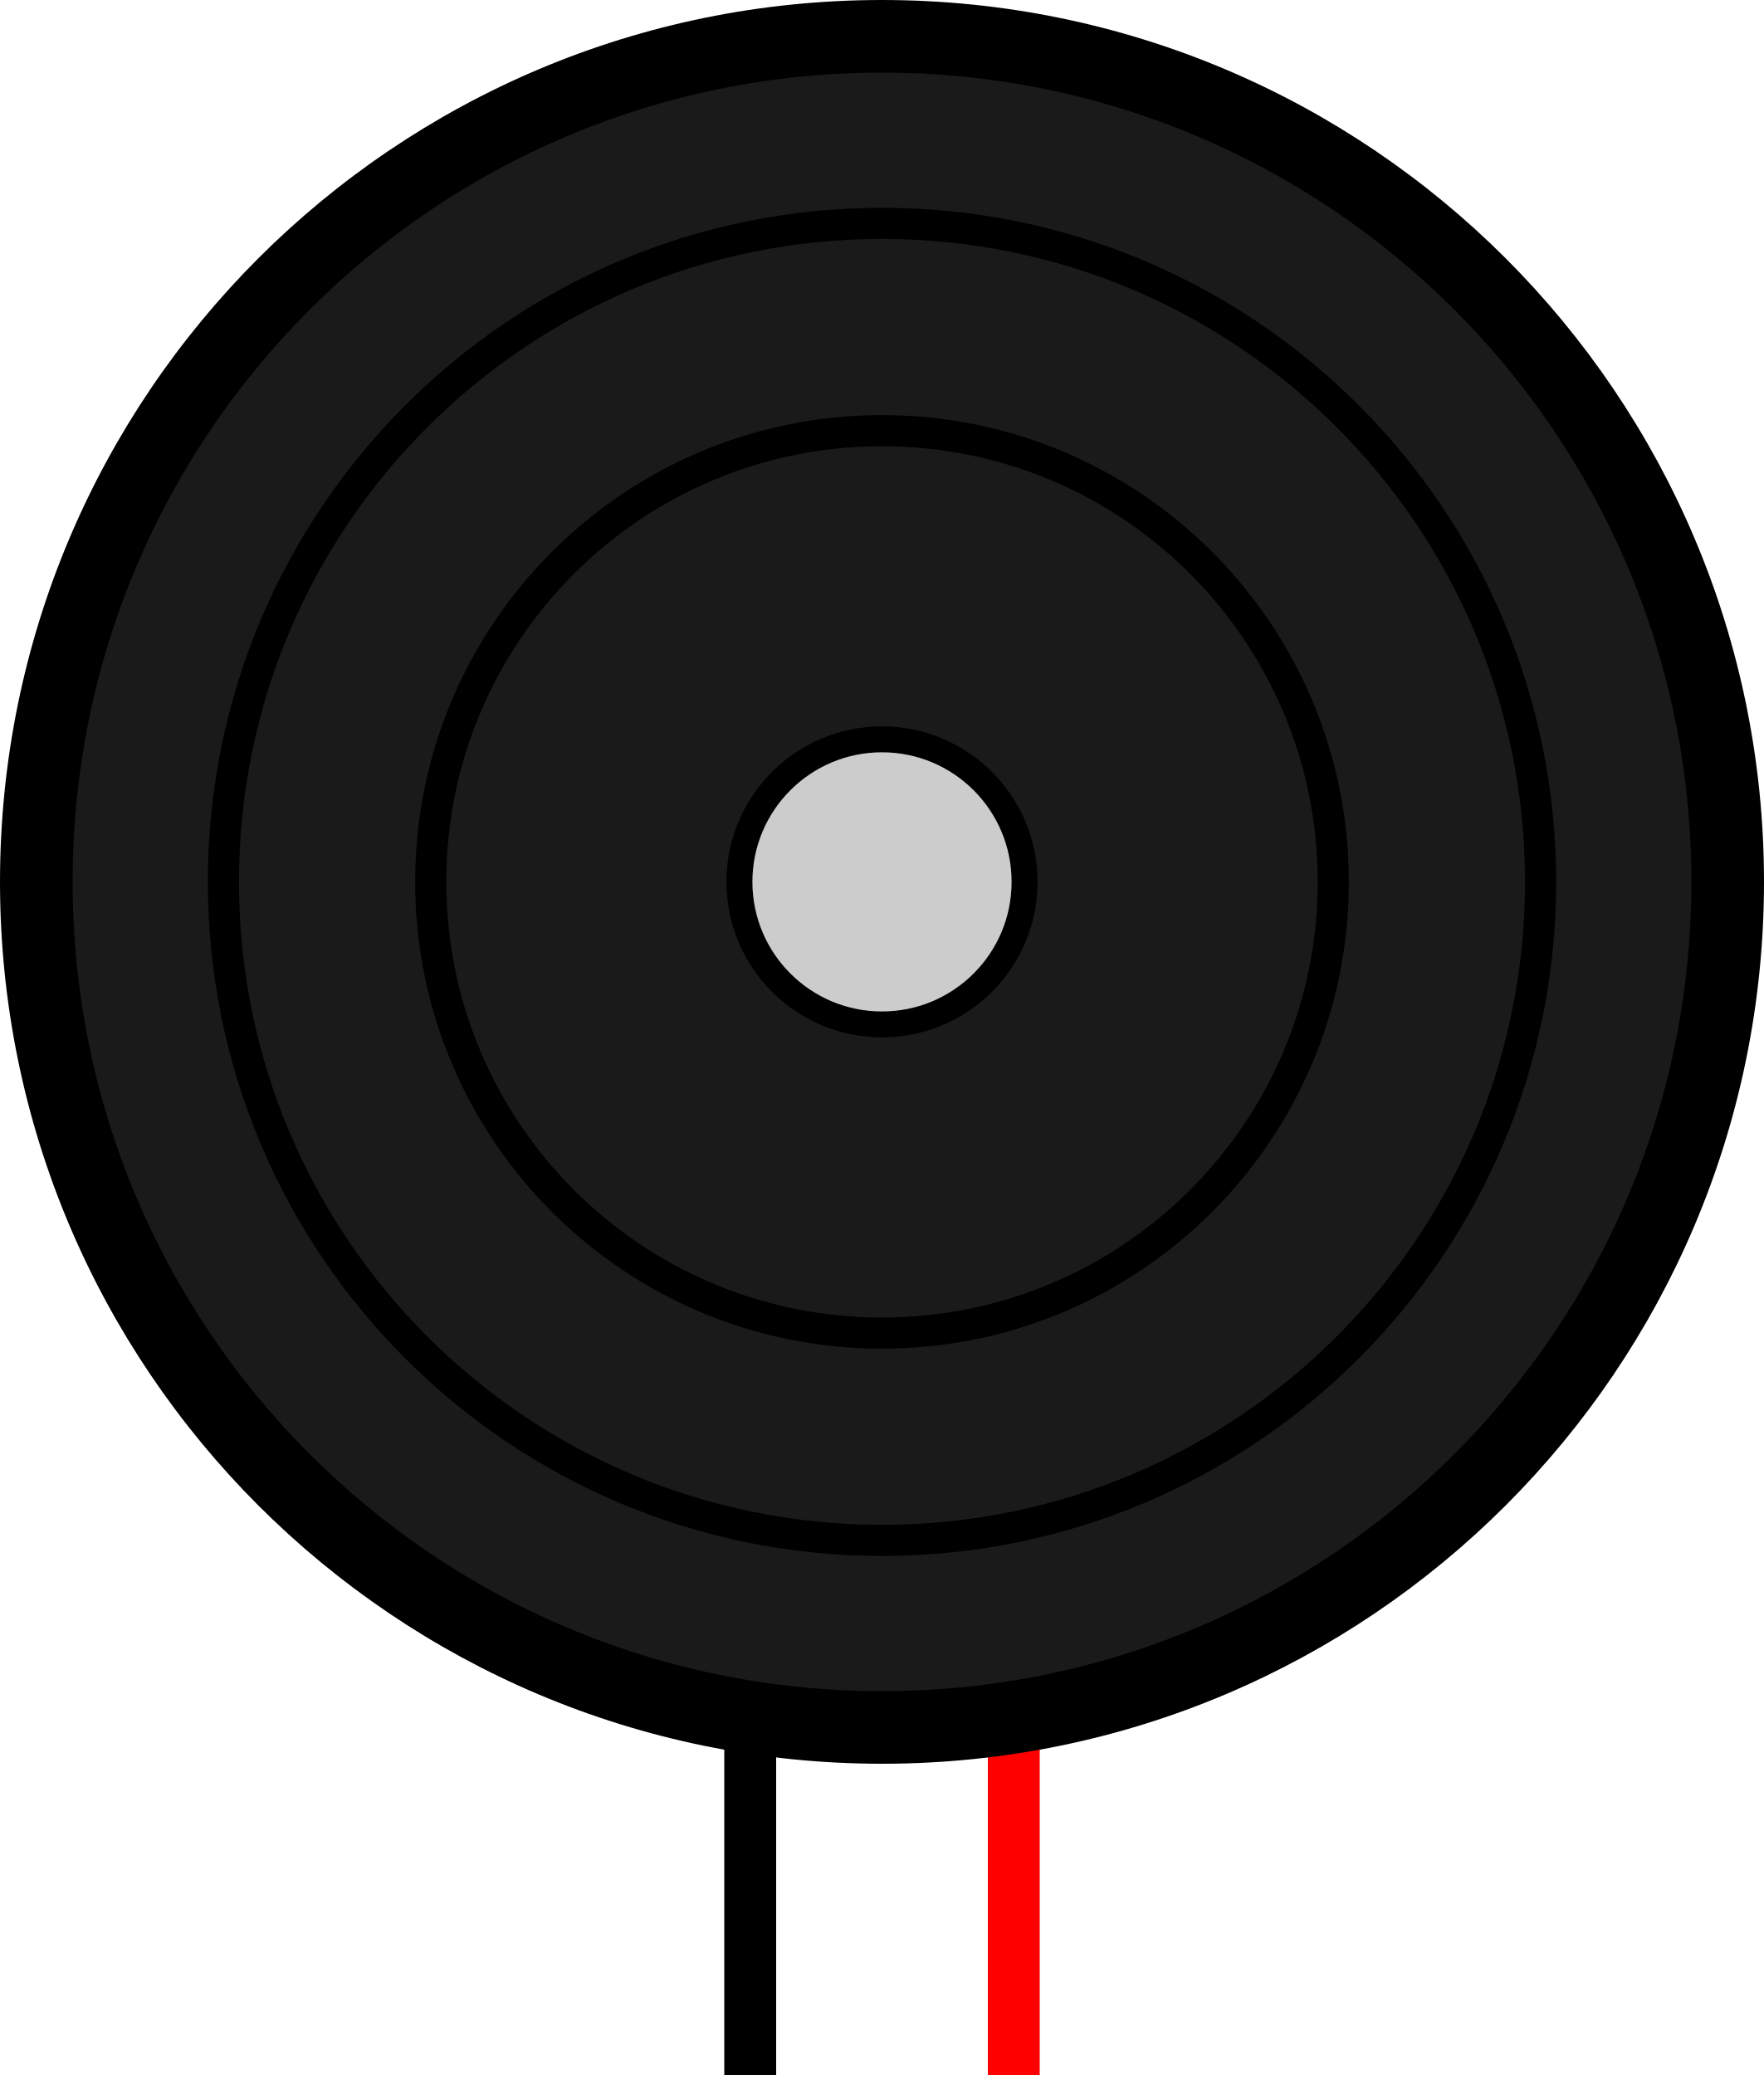
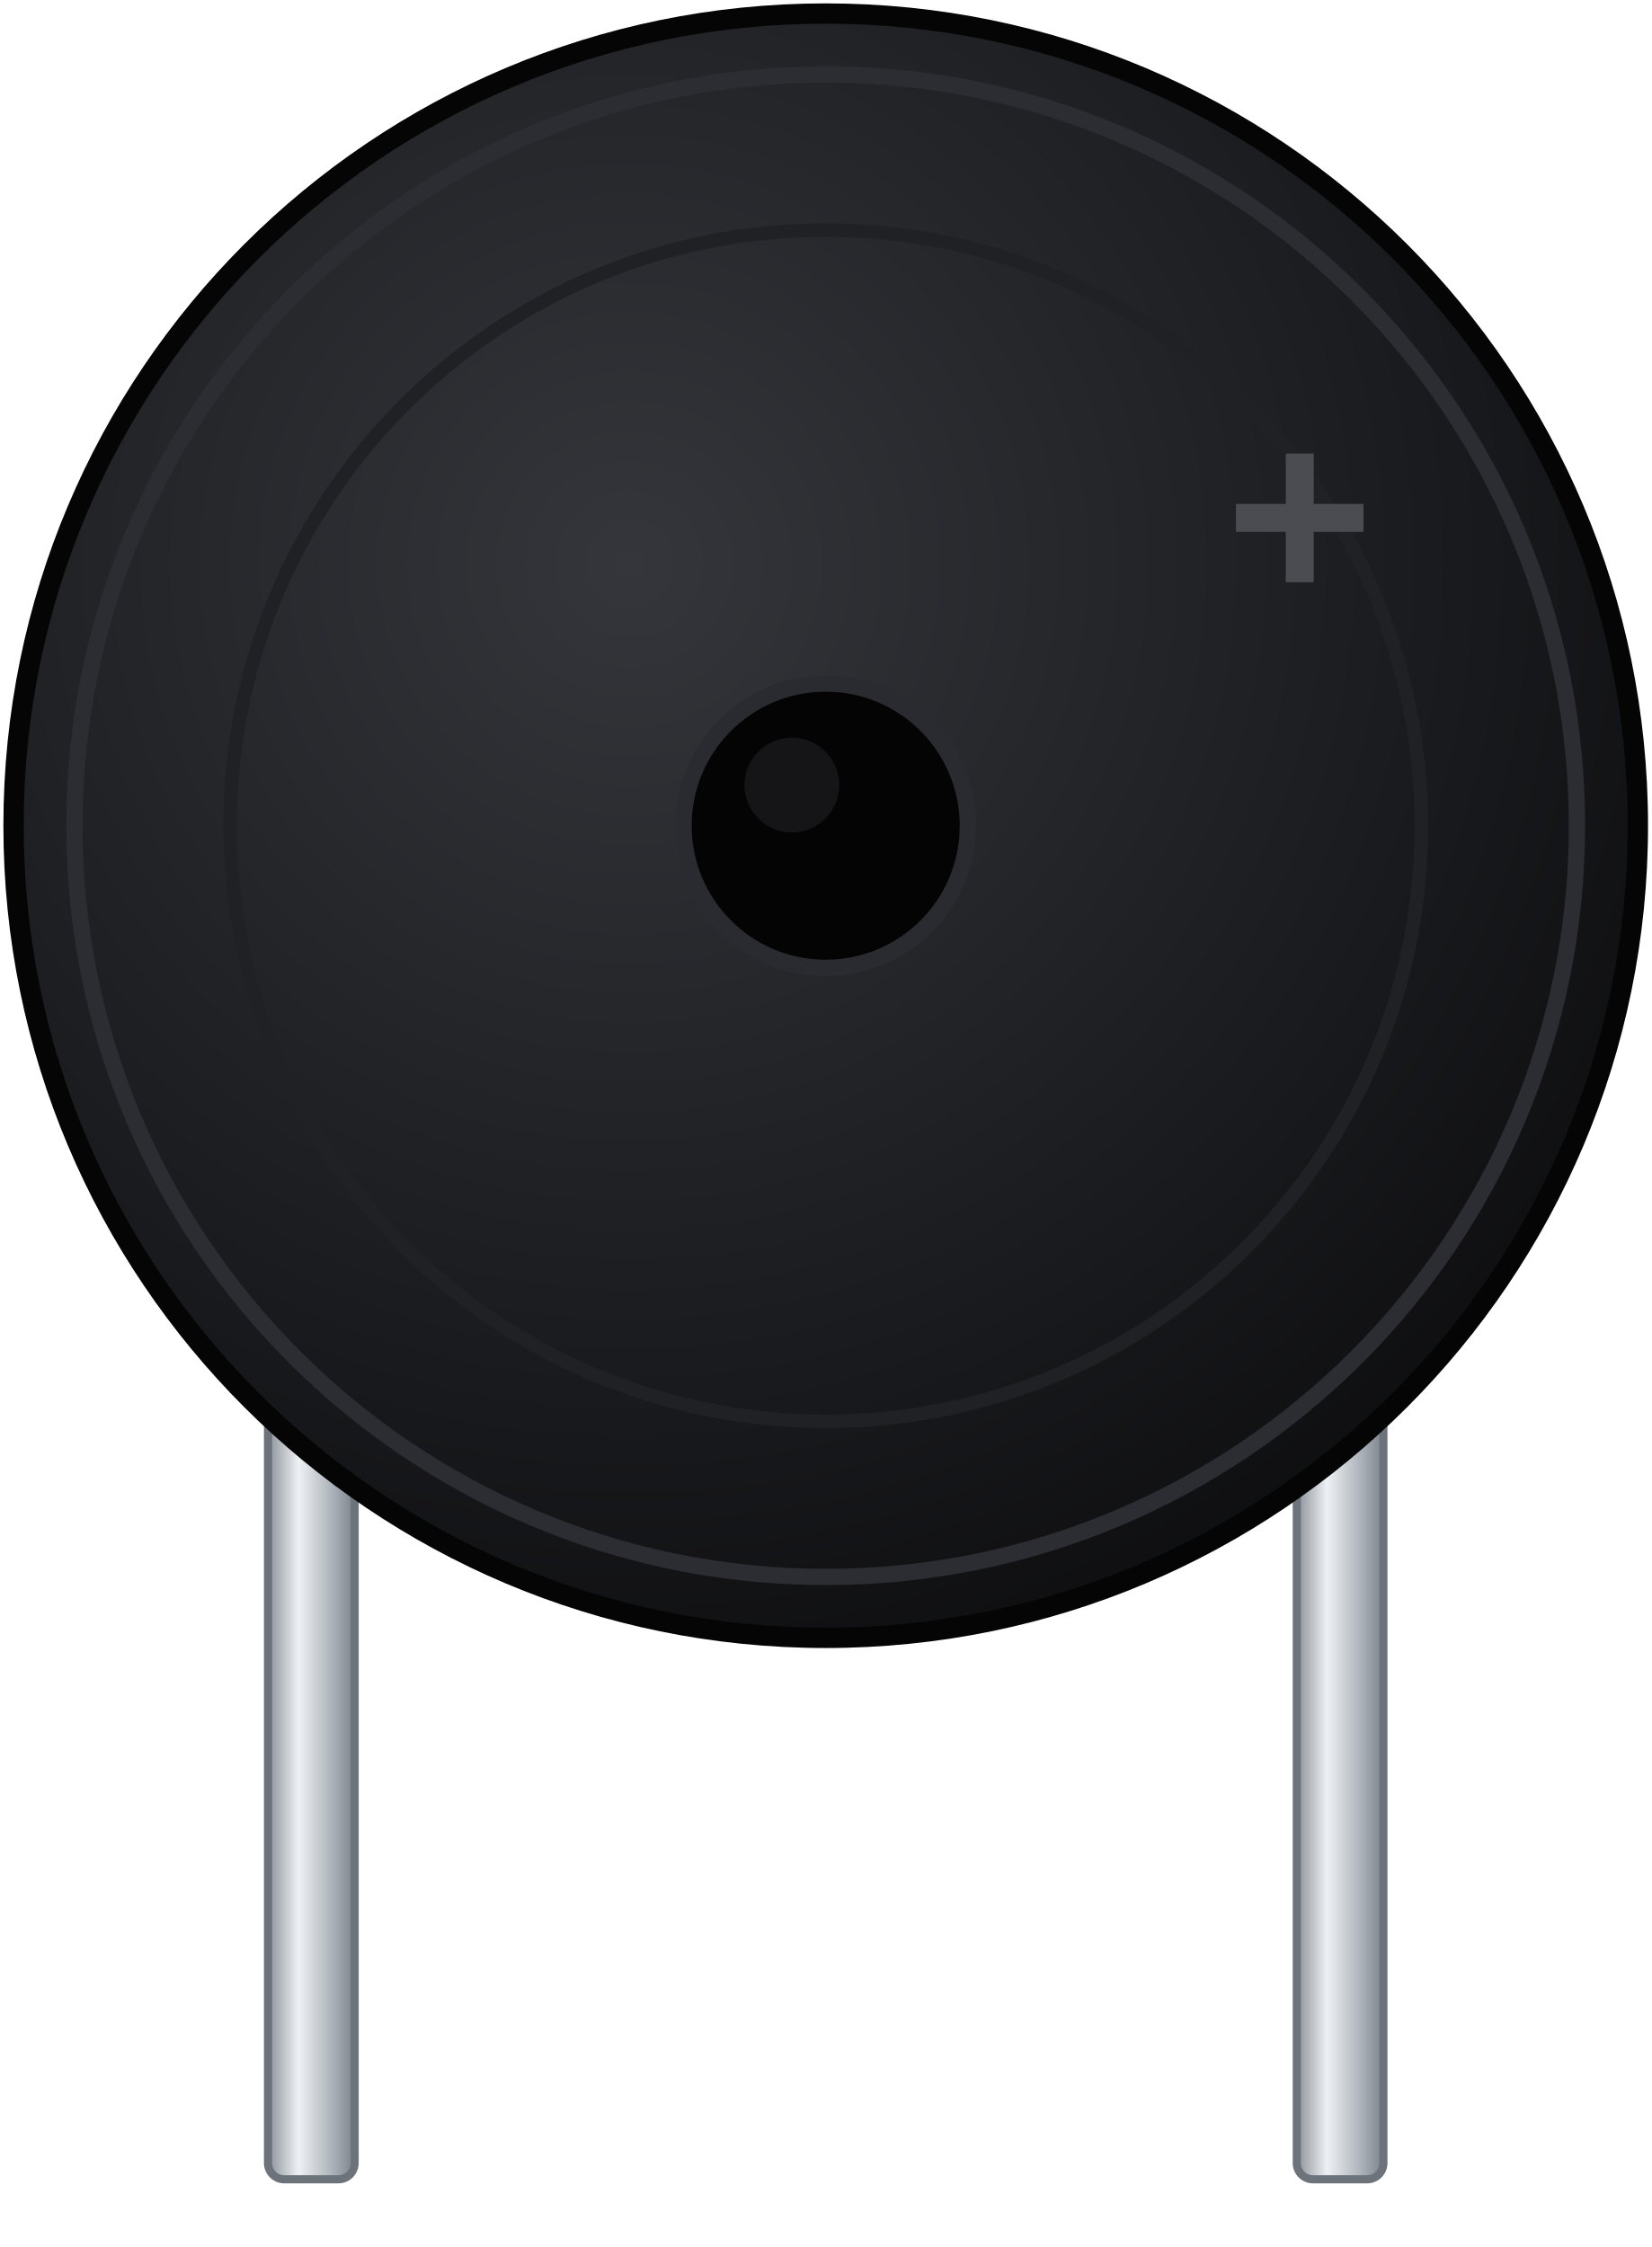
- <svg xmlns="http://www.w3.org/2000/svg" width="17mm" height="20mm" version="1.1" viewBox="0 0 17 20">
-   <path d="m7.23 16.5v3.5" fill="none" stroke="#000" stroke-width=".5" />
-   <path d="m9.77 16.5v3.5" fill="#f00" stroke="#f00" stroke-width=".5" />
-   <g stroke="#000">
-     <g>
-       <ellipse cx="8.5" cy="8.5" rx="8.15" ry="8.15" fill="#1a1a1a" stroke-width=".7" />
-       <circle cx="8.5" cy="8.5" r="6.347" fill="none" stroke-width=".3" style="paint-order:normal" />
-       <circle cx="8.5" cy="8.5" r="4.349" fill="none" stroke-width=".3" style="paint-order:normal" />
-     </g>
-     <circle cx="8.5" cy="8.5" r="1.374" fill="#ccc" stroke-width=".25" />
-   </g>
+ <svg xmlns="http://www.w3.org/2000/svg" version="1.1" width="46.11px" height="62.74px" viewBox="0 0 46.11 62.74">
+   <defs>
+     <linearGradient id="luz" x1="0" y1="0" x2="0" y2="1">
+       <stop offset="0" stop-color="#ffffff" stop-opacity="0.16" />
+       <stop offset="0.45" stop-color="#ffffff" stop-opacity="0" />
+       <stop offset="1" stop-color="#000000" stop-opacity="0.22" />
+     </linearGradient>
+     <linearGradient id="metal" x1="0" y1="0" x2="0" y2="1">
+       <stop offset="0" stop-color="#f4f6f8" />
+       <stop offset="0.5" stop-color="#b9bfc6" />
+       <stop offset="1" stop-color="#868d95" />
+     </linearGradient>
+     <linearGradient id="metal-h" x1="0" y1="0" x2="1" y2="0">
+       <stop offset="0" stop-color="#8a9199" />
+       <stop offset="0.35" stop-color="#eef1f4" />
+       <stop offset="0.7" stop-color="#b3b9c0" />
+       <stop offset="1" stop-color="#7c838b" />
+     </linearGradient>
+     <radialGradient id="lata" cx="0.4" cy="0.38" r="0.66">
+       <stop offset="0" stop-color="#f6f8fa" />
+       <stop offset="0.6" stop-color="#c3c9cf" />
+       <stop offset="1" stop-color="#8c939b" />
+     </radialGradient>
+     <linearGradient id="plastico" x1="0" y1="0" x2="0" y2="1">
+       <stop offset="0" stop-color="#3a3c40" />
+       <stop offset="1" stop-color="#16171a" />
+     </linearGradient>
+     <linearGradient id="ouro" x1="0" y1="0" x2="0" y2="1">
+       <stop offset="0" stop-color="#f4dc8c" />
+       <stop offset="1" stop-color="#b88a2c" />
+     </linearGradient>
+     <radialGradient id="buzzer-topo" cx="0.38" cy="0.34" r="0.75">
+       <stop offset="0" stop-color="#34363b" />
+       <stop offset="0.7" stop-color="#18191c" />
+       <stop offset="1" stop-color="#0c0c0e" />
+     </radialGradient>
+     <radialGradient id="cone" cx="0.5" cy="0.5" r="0.5">
+       <stop offset="0.3" stop-color="#16171a" />
+       <stop offset="1" stop-color="#2c2e33" />
+     </radialGradient>
+     <radialGradient id="borda-cone" cx="0.5" cy="0.5" r="0.5">
+       <stop offset="0.86" stop-color="#1a1b1f" />
+       <stop offset="0.93" stop-color="#3c3f46" />
+       <stop offset="1" stop-color="#16171a" />
+     </radialGradient>
+     <radialGradient id="cupula" cx="0.36" cy="0.32" r="0.8">
+       <stop offset="0" stop-color="#5d626c" />
+       <stop offset="0.6" stop-color="#2a2c31" />
+       <stop offset="1" stop-color="#17181b" />
+     </radialGradient>
+     <linearGradient id="aro" x1="0" y1="0" x2="1" y2="1">
+       <stop offset="0" stop-color="#8d939b" />
+       <stop offset="0.45" stop-color="#3b3e44" />
+       <stop offset="1" stop-color="#202226" />
+     </linearGradient>
+   </defs>
+   <rect x="7.483" y="23.055" width="2.419" height="37.795" rx="0.454" fill="url(#metal-h)" stroke="#6d737a" stroke-width="0.227" />
+   <rect x="36.208" y="23.055" width="2.419" height="37.795" rx="0.454" fill="url(#metal-h)" stroke="#6d737a" stroke-width="0.227" />
+   <circle cx="23.055" cy="23.055" r="22.677" fill="url(#buzzer-topo)" stroke="#050506" stroke-width="0.567" />
+   <circle cx="23.055" cy="23.055" r="20.976" fill="none" stroke="#2c2d32" stroke-width="0.454" />
+   <circle cx="23.055" cy="23.055" r="16.63" fill="none" stroke="#202125" stroke-width="0.378" />
+   <circle cx="23.055" cy="23.055" r="3.969" fill="#040405" stroke="#2a2b30" stroke-width="0.454" />
+   <circle cx="22.11" cy="21.921" r="1.323" fill="#151518" />
+   <text transform="translate(36.283 13.984) rotate(0)" x="0" y="2.835" font-family="Arial" font-weight="bold" font-size="7.087" fill="#4a4c52" text-anchor="middle">+</text>
</svg>
